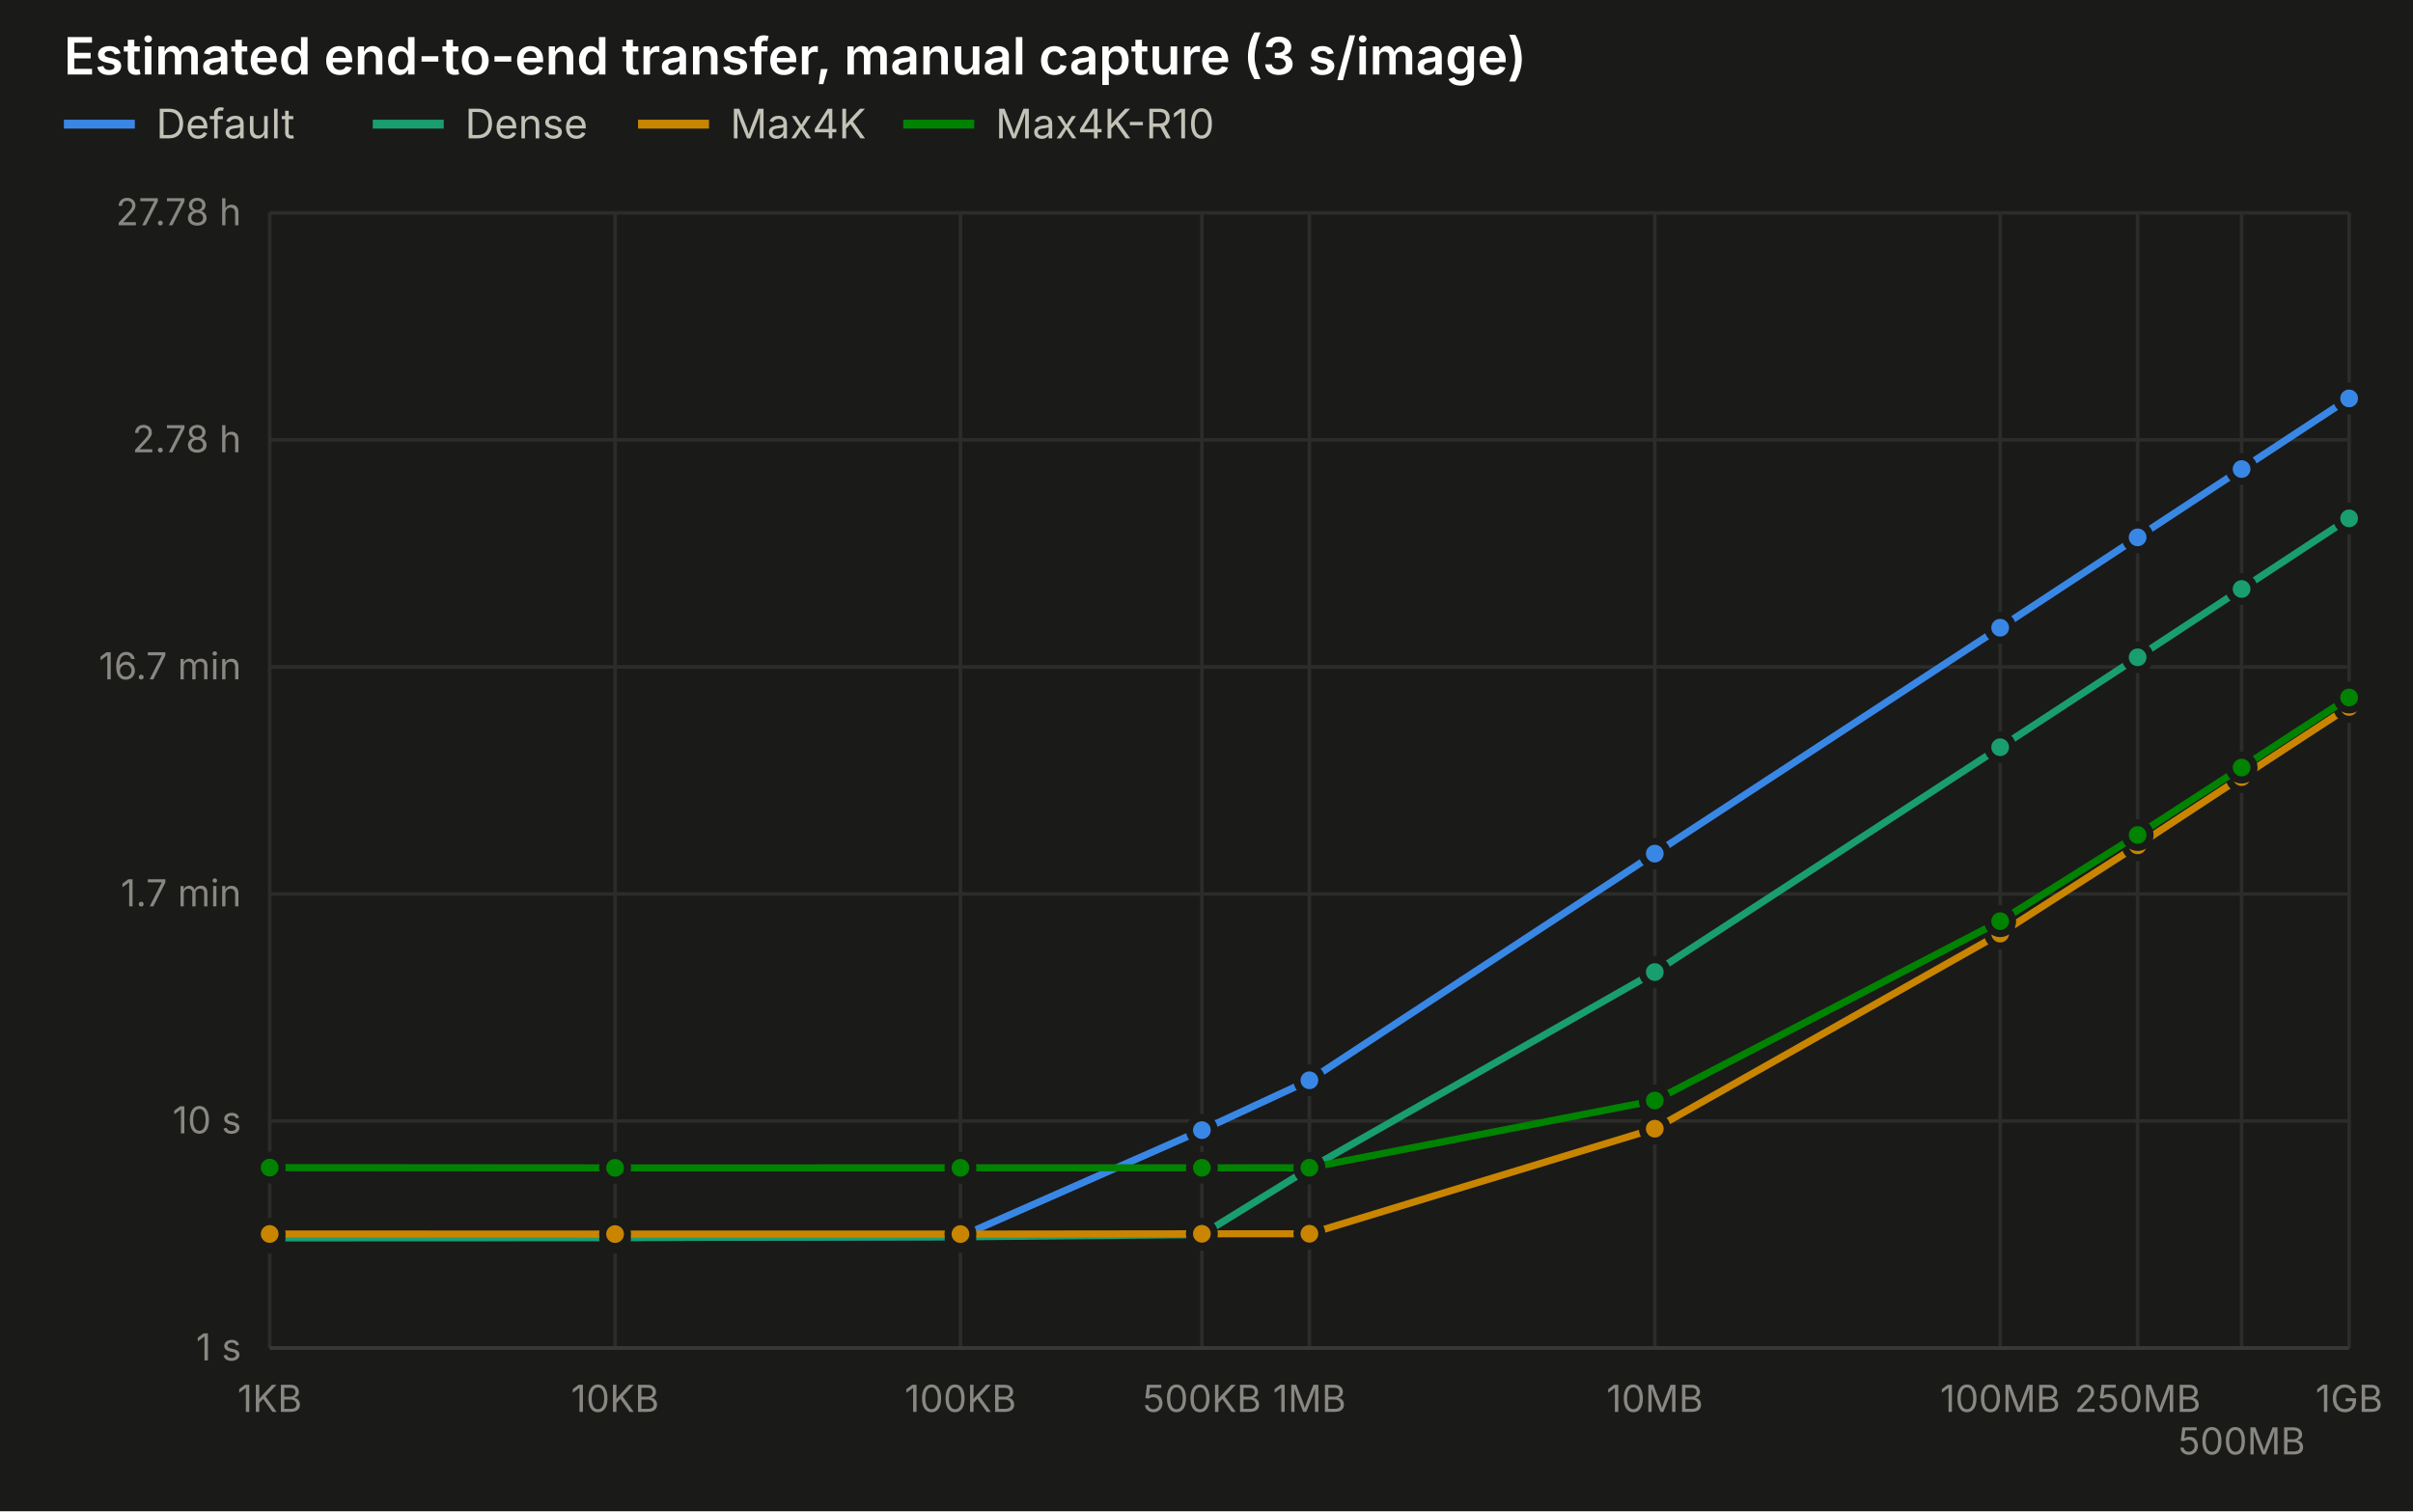
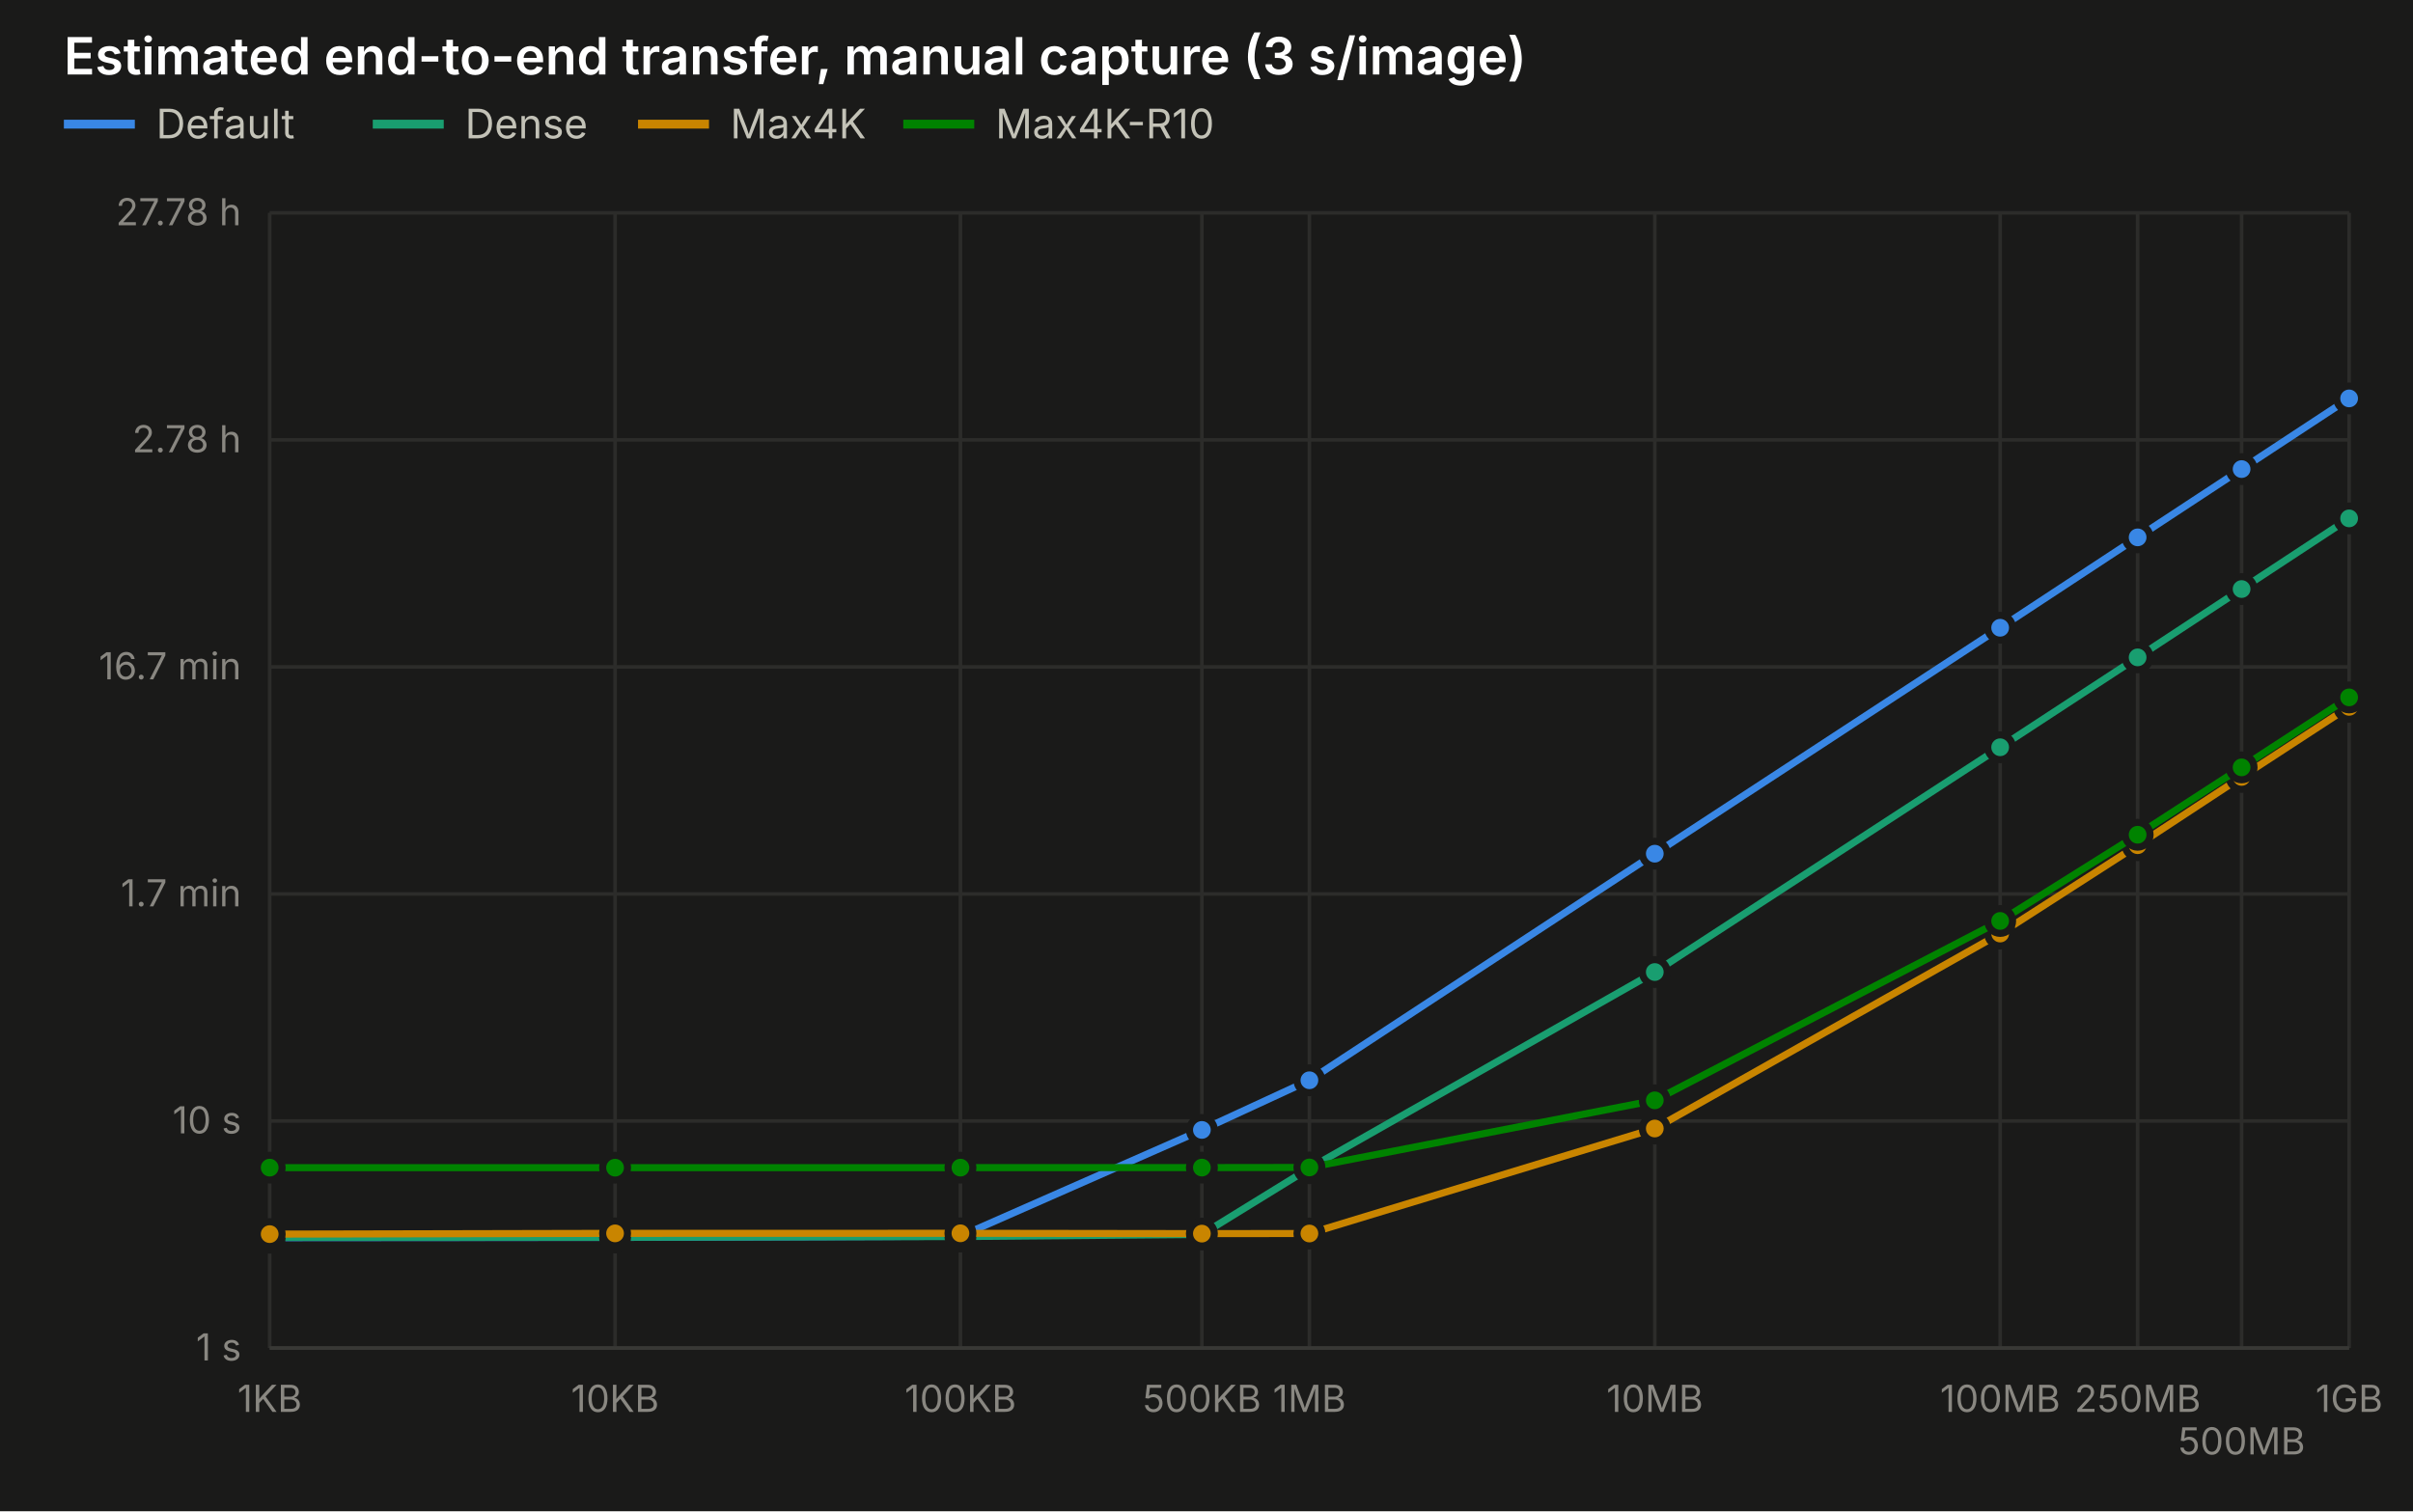
<svg xmlns="http://www.w3.org/2000/svg" viewBox="0 0 680 426" width="680" height="426" role="img" aria-label="Estimated end-to-end transfer, manual capture (3 s/image)">
  <rect width="680" height="426" fill="#1a1a19" />
  <text x="18" y="21" font-family="system-ui, -apple-system, Segoe UI, sans-serif" font-size="14.5" font-weight="600" fill="#ffffff">Estimated end-to-end transfer, manual capture (3 s/image)</text>
  <line x1="18" y1="35" x2="38" y2="35" stroke="#3987e5" stroke-width="2.5" />
  <text x="44" y="39" font-family="system-ui, -apple-system, Segoe UI, sans-serif" font-size="11.5" fill="#c3c2b7">Default</text>
  <line x1="105.05" y1="35" x2="125.05" y2="35" stroke="#199e70" stroke-width="2.5" />
  <text x="131.05" y="39" font-family="system-ui, -apple-system, Segoe UI, sans-serif" font-size="11.5" fill="#c3c2b7">Dense</text>
  <line x1="179.8" y1="35" x2="199.8" y2="35" stroke="#c98500" stroke-width="2.5" />
  <text x="205.8" y="39" font-family="system-ui, -apple-system, Segoe UI, sans-serif" font-size="11.5" fill="#c3c2b7">Max4K</text>
  <line x1="254.55" y1="35" x2="274.55" y2="35" stroke="#008300" stroke-width="2.5" />
  <text x="280.55" y="39" font-family="system-ui, -apple-system, Segoe UI, sans-serif" font-size="11.5" fill="#c3c2b7">Max4K-R10</text>
  <g transform="translate(0,46)">
    <line x1="76" y1="334" x2="662" y2="334" stroke="#2c2c2a" stroke-width="1" />
    <text x="68" y="337.5" fill="#898781" font-size="10.5" font-family="system-ui, -apple-system, Segoe UI, sans-serif" text-anchor="end">1 s</text>
    <line x1="76" y1="270" x2="662" y2="270" stroke="#2c2c2a" stroke-width="1" />
    <text x="68" y="273.5" fill="#898781" font-size="10.5" font-family="system-ui, -apple-system, Segoe UI, sans-serif" text-anchor="end">10 s</text>
    <line x1="76" y1="206" x2="662" y2="206" stroke="#2c2c2a" stroke-width="1" />
    <text x="68" y="209.5" fill="#898781" font-size="10.5" font-family="system-ui, -apple-system, Segoe UI, sans-serif" text-anchor="end">1.7 min</text>
    <line x1="76" y1="142" x2="662" y2="142" stroke="#2c2c2a" stroke-width="1" />
    <text x="68" y="145.5" fill="#898781" font-size="10.5" font-family="system-ui, -apple-system, Segoe UI, sans-serif" text-anchor="end">16.7 min</text>
    <line x1="76" y1="78" x2="662" y2="78" stroke="#2c2c2a" stroke-width="1" />
    <text x="68" y="81.5" fill="#898781" font-size="10.5" font-family="system-ui, -apple-system, Segoe UI, sans-serif" text-anchor="end">2.78 h</text>
    <line x1="76" y1="14" x2="662" y2="14" stroke="#2c2c2a" stroke-width="1" />
    <text x="68" y="17.5" fill="#898781" font-size="10.5" font-family="system-ui, -apple-system, Segoe UI, sans-serif" text-anchor="end">27.78 h</text>
    <line x1="76" y1="14" x2="76" y2="334" stroke="#2c2c2a" stroke-width="1" />
    <text x="76" y="352" fill="#898781" font-size="10.5" font-family="system-ui, -apple-system, Segoe UI, sans-serif" text-anchor="middle">1KB</text>
    <line x1="173.33" y1="14" x2="173.33" y2="334" stroke="#2c2c2a" stroke-width="1" />
    <text x="173.33" y="352" fill="#898781" font-size="10.5" font-family="system-ui, -apple-system, Segoe UI, sans-serif" text-anchor="middle">10KB</text>
    <line x1="270.66" y1="14" x2="270.66" y2="334" stroke="#2c2c2a" stroke-width="1" />
    <text x="270.66" y="352" fill="#898781" font-size="10.5" font-family="system-ui, -apple-system, Segoe UI, sans-serif" text-anchor="middle">100KB</text>
    <line x1="338.7" y1="14" x2="338.7" y2="334" stroke="#2c2c2a" stroke-width="1" />
    <text x="338.7" y="352" fill="#898781" font-size="10.5" font-family="system-ui, -apple-system, Segoe UI, sans-serif" text-anchor="middle">500KB</text>
    <line x1="369" y1="14" x2="369" y2="334" stroke="#2c2c2a" stroke-width="1" />
    <text x="369" y="352" fill="#898781" font-size="10.5" font-family="system-ui, -apple-system, Segoe UI, sans-serif" text-anchor="middle">1MB</text>
    <line x1="466.33" y1="14" x2="466.33" y2="334" stroke="#2c2c2a" stroke-width="1" />
    <text x="466.33" y="352" fill="#898781" font-size="10.5" font-family="system-ui, -apple-system, Segoe UI, sans-serif" text-anchor="middle">10MB</text>
    <line x1="563.66" y1="14" x2="563.66" y2="334" stroke="#2c2c2a" stroke-width="1" />
    <text x="563.66" y="352" fill="#898781" font-size="10.5" font-family="system-ui, -apple-system, Segoe UI, sans-serif" text-anchor="middle">100MB</text>
    <line x1="602.4" y1="14" x2="602.4" y2="334" stroke="#2c2c2a" stroke-width="1" />
    <text x="602.4" y="352" fill="#898781" font-size="10.5" font-family="system-ui, -apple-system, Segoe UI, sans-serif" text-anchor="middle">250MB</text>
    <line x1="631.7" y1="14" x2="631.7" y2="334" stroke="#2c2c2a" stroke-width="1" />
    <text x="631.7" y="364" fill="#898781" font-size="10.5" font-family="system-ui, -apple-system, Segoe UI, sans-serif" text-anchor="middle">500MB</text>
    <line x1="662" y1="14" x2="662" y2="334" stroke="#2c2c2a" stroke-width="1" />
    <text x="662" y="352" fill="#898781" font-size="10.5" font-family="system-ui, -apple-system, Segoe UI, sans-serif" text-anchor="middle">1GB</text>
    <line x1="76" y1="334" x2="662" y2="334" stroke="#383835" stroke-width="1" />
-     <polyline points="76,302.92 173.33,302.88 270.66,302.58 338.7,272.58 369,258.53 466.33,194.63 563.66,130.95 602.4,105.48 631.7,86.22 662,66.31" fill="none" stroke="#3987e5" stroke-width="2" />
-     <circle cx="76" cy="302.92" r="3.5" fill="#3987e5" stroke="#1a1a19" stroke-width="2" />
-     <circle cx="173.33" cy="302.88" r="3.5" fill="#3987e5" stroke="#1a1a19" stroke-width="2" />
-     <circle cx="270.66" cy="302.58" r="3.5" fill="#3987e5" stroke="#1a1a19" stroke-width="2" />
-     <circle cx="338.7" cy="272.58" r="3.5" fill="#3987e5" stroke="#1a1a19" stroke-width="2" />
-     <circle cx="369" cy="258.53" r="3.5" fill="#3987e5" stroke="#1a1a19" stroke-width="2" />
-     <circle cx="466.33" cy="194.63" r="3.5" fill="#3987e5" stroke="#1a1a19" stroke-width="2" />
-     <circle cx="563.66" cy="130.95" r="3.5" fill="#3987e5" stroke="#1a1a19" stroke-width="2" />
+     <polyline points="76,302.9 173.33,302.82 270.66,302.48 338.7,272.52 369,258.52 466.33,194.65 563.66,130.96 602.4,105.48 631.7,86.23 662,66.31" fill="none" stroke="#3987e5" stroke-width="2" />
+     <circle cx="76" cy="302.9" r="3.5" fill="#3987e5" stroke="#1a1a19" stroke-width="2" />
+     <circle cx="173.33" cy="302.82" r="3.5" fill="#3987e5" stroke="#1a1a19" stroke-width="2" />
+     <circle cx="270.66" cy="302.48" r="3.5" fill="#3987e5" stroke="#1a1a19" stroke-width="2" />
+     <circle cx="338.7" cy="272.52" r="3.5" fill="#3987e5" stroke="#1a1a19" stroke-width="2" />
+     <circle cx="369" cy="258.52" r="3.5" fill="#3987e5" stroke="#1a1a19" stroke-width="2" />
+     <circle cx="466.33" cy="194.65" r="3.5" fill="#3987e5" stroke="#1a1a19" stroke-width="2" />
+     <circle cx="563.66" cy="130.96" r="3.5" fill="#3987e5" stroke="#1a1a19" stroke-width="2" />
    <circle cx="602.4" cy="105.48" r="3.5" fill="#3987e5" stroke="#1a1a19" stroke-width="2" />
-     <circle cx="631.7" cy="86.22" r="3.5" fill="#3987e5" stroke="#1a1a19" stroke-width="2" />
+     <circle cx="631.7" cy="86.23" r="3.5" fill="#3987e5" stroke="#1a1a19" stroke-width="2" />
    <circle cx="662" cy="66.31" r="3.5" fill="#3987e5" stroke="#1a1a19" stroke-width="2" />
-     <polyline points="76,302.85 173.33,302.83 270.66,302.66 338.7,302.03 369,283.37 466.33,228.02 563.66,164.64 602.4,139.29 631.7,120.03 662,100.12" fill="none" stroke="#199e70" stroke-width="2" />
-     <circle cx="76" cy="302.85" r="3.5" fill="#199e70" stroke="#1a1a19" stroke-width="2" />
-     <circle cx="173.33" cy="302.83" r="3.5" fill="#199e70" stroke="#1a1a19" stroke-width="2" />
-     <circle cx="270.66" cy="302.66" r="3.5" fill="#199e70" stroke="#1a1a19" stroke-width="2" />
-     <circle cx="338.7" cy="302.03" r="3.5" fill="#199e70" stroke="#1a1a19" stroke-width="2" />
-     <circle cx="369" cy="283.37" r="3.5" fill="#199e70" stroke="#1a1a19" stroke-width="2" />
-     <circle cx="466.33" cy="228.02" r="3.5" fill="#199e70" stroke="#1a1a19" stroke-width="2" />
-     <circle cx="563.66" cy="164.64" r="3.5" fill="#199e70" stroke="#1a1a19" stroke-width="2" />
-     <circle cx="602.4" cy="139.29" r="3.5" fill="#199e70" stroke="#1a1a19" stroke-width="2" />
-     <circle cx="631.7" cy="120.03" r="3.5" fill="#199e70" stroke="#1a1a19" stroke-width="2" />
-     <circle cx="662" cy="100.12" r="3.5" fill="#199e70" stroke="#1a1a19" stroke-width="2" />
-     <polyline points="76,301.85 173.33,301.88 270.66,301.88 338.7,301.8 369,301.79 466.33,272.17 563.66,217.18 602.4,192.3 631.7,173.06 662,153.28" fill="none" stroke="#c98500" stroke-width="2" />
-     <circle cx="76" cy="301.85" r="3.5" fill="#c98500" stroke="#1a1a19" stroke-width="2" />
-     <circle cx="173.33" cy="301.88" r="3.5" fill="#c98500" stroke="#1a1a19" stroke-width="2" />
-     <circle cx="270.66" cy="301.88" r="3.5" fill="#c98500" stroke="#1a1a19" stroke-width="2" />
-     <circle cx="338.7" cy="301.8" r="3.5" fill="#c98500" stroke="#1a1a19" stroke-width="2" />
-     <circle cx="369" cy="301.79" r="3.5" fill="#c98500" stroke="#1a1a19" stroke-width="2" />
-     <circle cx="466.33" cy="272.17" r="3.5" fill="#c98500" stroke="#1a1a19" stroke-width="2" />
-     <circle cx="563.66" cy="217.18" r="3.5" fill="#c98500" stroke="#1a1a19" stroke-width="2" />
-     <circle cx="602.4" cy="192.3" r="3.5" fill="#c98500" stroke="#1a1a19" stroke-width="2" />
-     <circle cx="631.7" cy="173.06" r="3.5" fill="#c98500" stroke="#1a1a19" stroke-width="2" />
-     <circle cx="662" cy="153.28" r="3.5" fill="#c98500" stroke="#1a1a19" stroke-width="2" />
-     <polyline points="76,283.14 173.33,283.21 270.66,283.2 338.7,283.19 369,283.18 466.33,264.23 563.66,213.67 602.4,189.38 631.7,170.37 662,150.62" fill="none" stroke="#008300" stroke-width="2" />
-     <circle cx="76" cy="283.14" r="3.5" fill="#008300" stroke="#1a1a19" stroke-width="2" />
-     <circle cx="173.33" cy="283.21" r="3.5" fill="#008300" stroke="#1a1a19" stroke-width="2" />
-     <circle cx="270.66" cy="283.2" r="3.5" fill="#008300" stroke="#1a1a19" stroke-width="2" />
-     <circle cx="338.7" cy="283.19" r="3.5" fill="#008300" stroke="#1a1a19" stroke-width="2" />
-     <circle cx="369" cy="283.18" r="3.5" fill="#008300" stroke="#1a1a19" stroke-width="2" />
-     <circle cx="466.33" cy="264.23" r="3.5" fill="#008300" stroke="#1a1a19" stroke-width="2" />
-     <circle cx="563.66" cy="213.67" r="3.5" fill="#008300" stroke="#1a1a19" stroke-width="2" />
-     <circle cx="602.4" cy="189.38" r="3.5" fill="#008300" stroke="#1a1a19" stroke-width="2" />
-     <circle cx="631.7" cy="170.37" r="3.5" fill="#008300" stroke="#1a1a19" stroke-width="2" />
-     <circle cx="662" cy="150.62" r="3.5" fill="#008300" stroke="#1a1a19" stroke-width="2" />
+     <polyline points="76,302.82 173.33,302.79 270.66,302.58 338.7,301.99 369,283.32 466.33,228.01 563.66,164.65 602.4,139.31 631.7,120.05 662,100.13" fill="none" stroke="#199e70" stroke-width="2" />
+     <circle cx="76" cy="302.82" r="3.5" fill="#199e70" stroke="#1a1a19" stroke-width="2" />
+     <circle cx="173.33" cy="302.79" r="3.5" fill="#199e70" stroke="#1a1a19" stroke-width="2" />
+     <circle cx="270.66" cy="302.58" r="3.5" fill="#199e70" stroke="#1a1a19" stroke-width="2" />
+     <circle cx="338.7" cy="301.99" r="3.5" fill="#199e70" stroke="#1a1a19" stroke-width="2" />
+     <circle cx="369" cy="283.32" r="3.5" fill="#199e70" stroke="#1a1a19" stroke-width="2" />
+     <circle cx="466.33" cy="228.01" r="3.5" fill="#199e70" stroke="#1a1a19" stroke-width="2" />
+     <circle cx="563.66" cy="164.65" r="3.5" fill="#199e70" stroke="#1a1a19" stroke-width="2" />
+     <circle cx="602.4" cy="139.31" r="3.5" fill="#199e70" stroke="#1a1a19" stroke-width="2" />
+     <circle cx="631.7" cy="120.05" r="3.5" fill="#199e70" stroke="#1a1a19" stroke-width="2" />
+     <circle cx="662" cy="100.13" r="3.5" fill="#199e70" stroke="#1a1a19" stroke-width="2" />
+     <polyline points="76,301.89 173.33,301.68 270.66,301.66 338.7,301.75 369,301.72 466.33,272.12 563.66,217.16 602.4,192.26 631.7,173.01 662,153.25" fill="none" stroke="#c98500" stroke-width="2" />
+     <circle cx="76" cy="301.89" r="3.5" fill="#c98500" stroke="#1a1a19" stroke-width="2" />
+     <circle cx="173.33" cy="301.68" r="3.5" fill="#c98500" stroke="#1a1a19" stroke-width="2" />
+     <circle cx="270.66" cy="301.66" r="3.5" fill="#c98500" stroke="#1a1a19" stroke-width="2" />
+     <circle cx="338.7" cy="301.75" r="3.5" fill="#c98500" stroke="#1a1a19" stroke-width="2" />
+     <circle cx="369" cy="301.72" r="3.5" fill="#c98500" stroke="#1a1a19" stroke-width="2" />
+     <circle cx="466.33" cy="272.12" r="3.5" fill="#c98500" stroke="#1a1a19" stroke-width="2" />
+     <circle cx="563.66" cy="217.16" r="3.5" fill="#c98500" stroke="#1a1a19" stroke-width="2" />
+     <circle cx="602.4" cy="192.26" r="3.5" fill="#c98500" stroke="#1a1a19" stroke-width="2" />
+     <circle cx="631.7" cy="173.01" r="3.5" fill="#c98500" stroke="#1a1a19" stroke-width="2" />
+     <circle cx="662" cy="153.25" r="3.5" fill="#c98500" stroke="#1a1a19" stroke-width="2" />
+     <polyline points="76,283.15 173.33,283.16 270.66,283.15 338.7,283.14 369,283.1 466.33,264.18 563.66,213.61 602.4,189.31 631.7,170.32 662,150.59" fill="none" stroke="#008300" stroke-width="2" />
+     <circle cx="76" cy="283.15" r="3.5" fill="#008300" stroke="#1a1a19" stroke-width="2" />
+     <circle cx="173.33" cy="283.16" r="3.5" fill="#008300" stroke="#1a1a19" stroke-width="2" />
+     <circle cx="270.66" cy="283.15" r="3.5" fill="#008300" stroke="#1a1a19" stroke-width="2" />
+     <circle cx="338.7" cy="283.14" r="3.5" fill="#008300" stroke="#1a1a19" stroke-width="2" />
+     <circle cx="369" cy="283.1" r="3.5" fill="#008300" stroke="#1a1a19" stroke-width="2" />
+     <circle cx="466.33" cy="264.18" r="3.5" fill="#008300" stroke="#1a1a19" stroke-width="2" />
+     <circle cx="563.66" cy="213.61" r="3.5" fill="#008300" stroke="#1a1a19" stroke-width="2" />
+     <circle cx="602.4" cy="189.31" r="3.5" fill="#008300" stroke="#1a1a19" stroke-width="2" />
+     <circle cx="631.7" cy="170.32" r="3.5" fill="#008300" stroke="#1a1a19" stroke-width="2" />
+     <circle cx="662" cy="150.59" r="3.5" fill="#008300" stroke="#1a1a19" stroke-width="2" />
  </g>
</svg>
